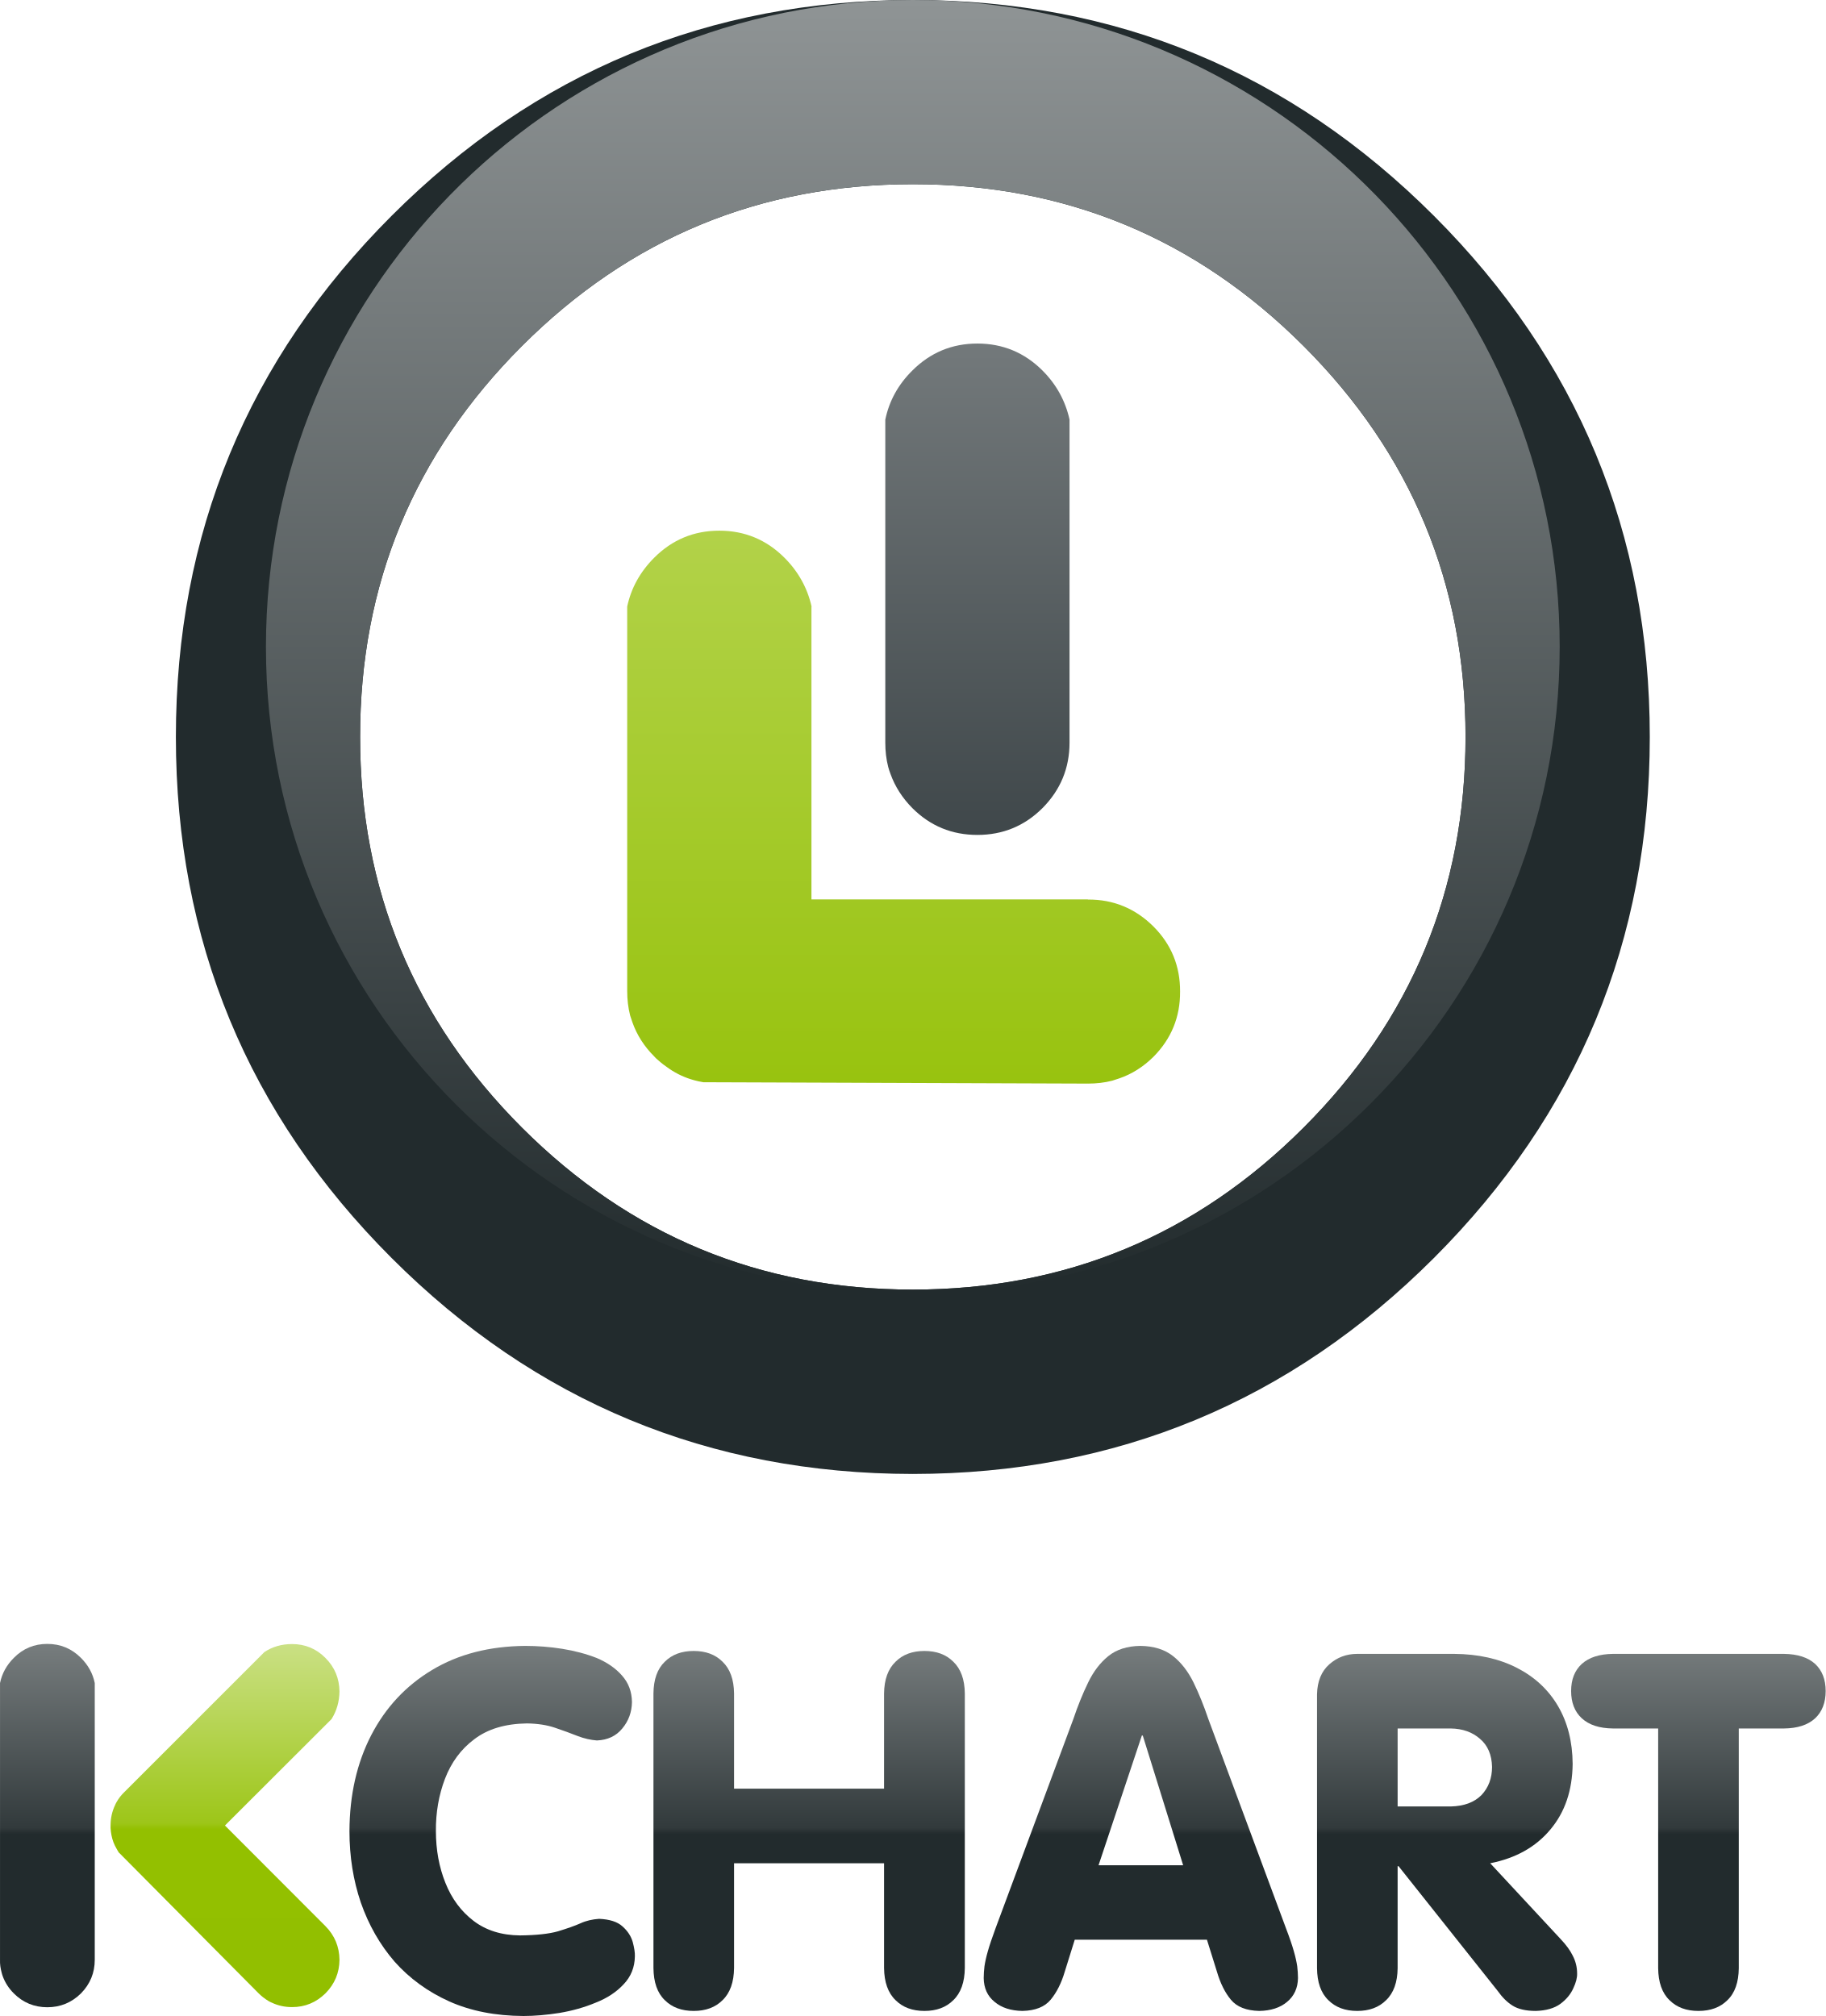
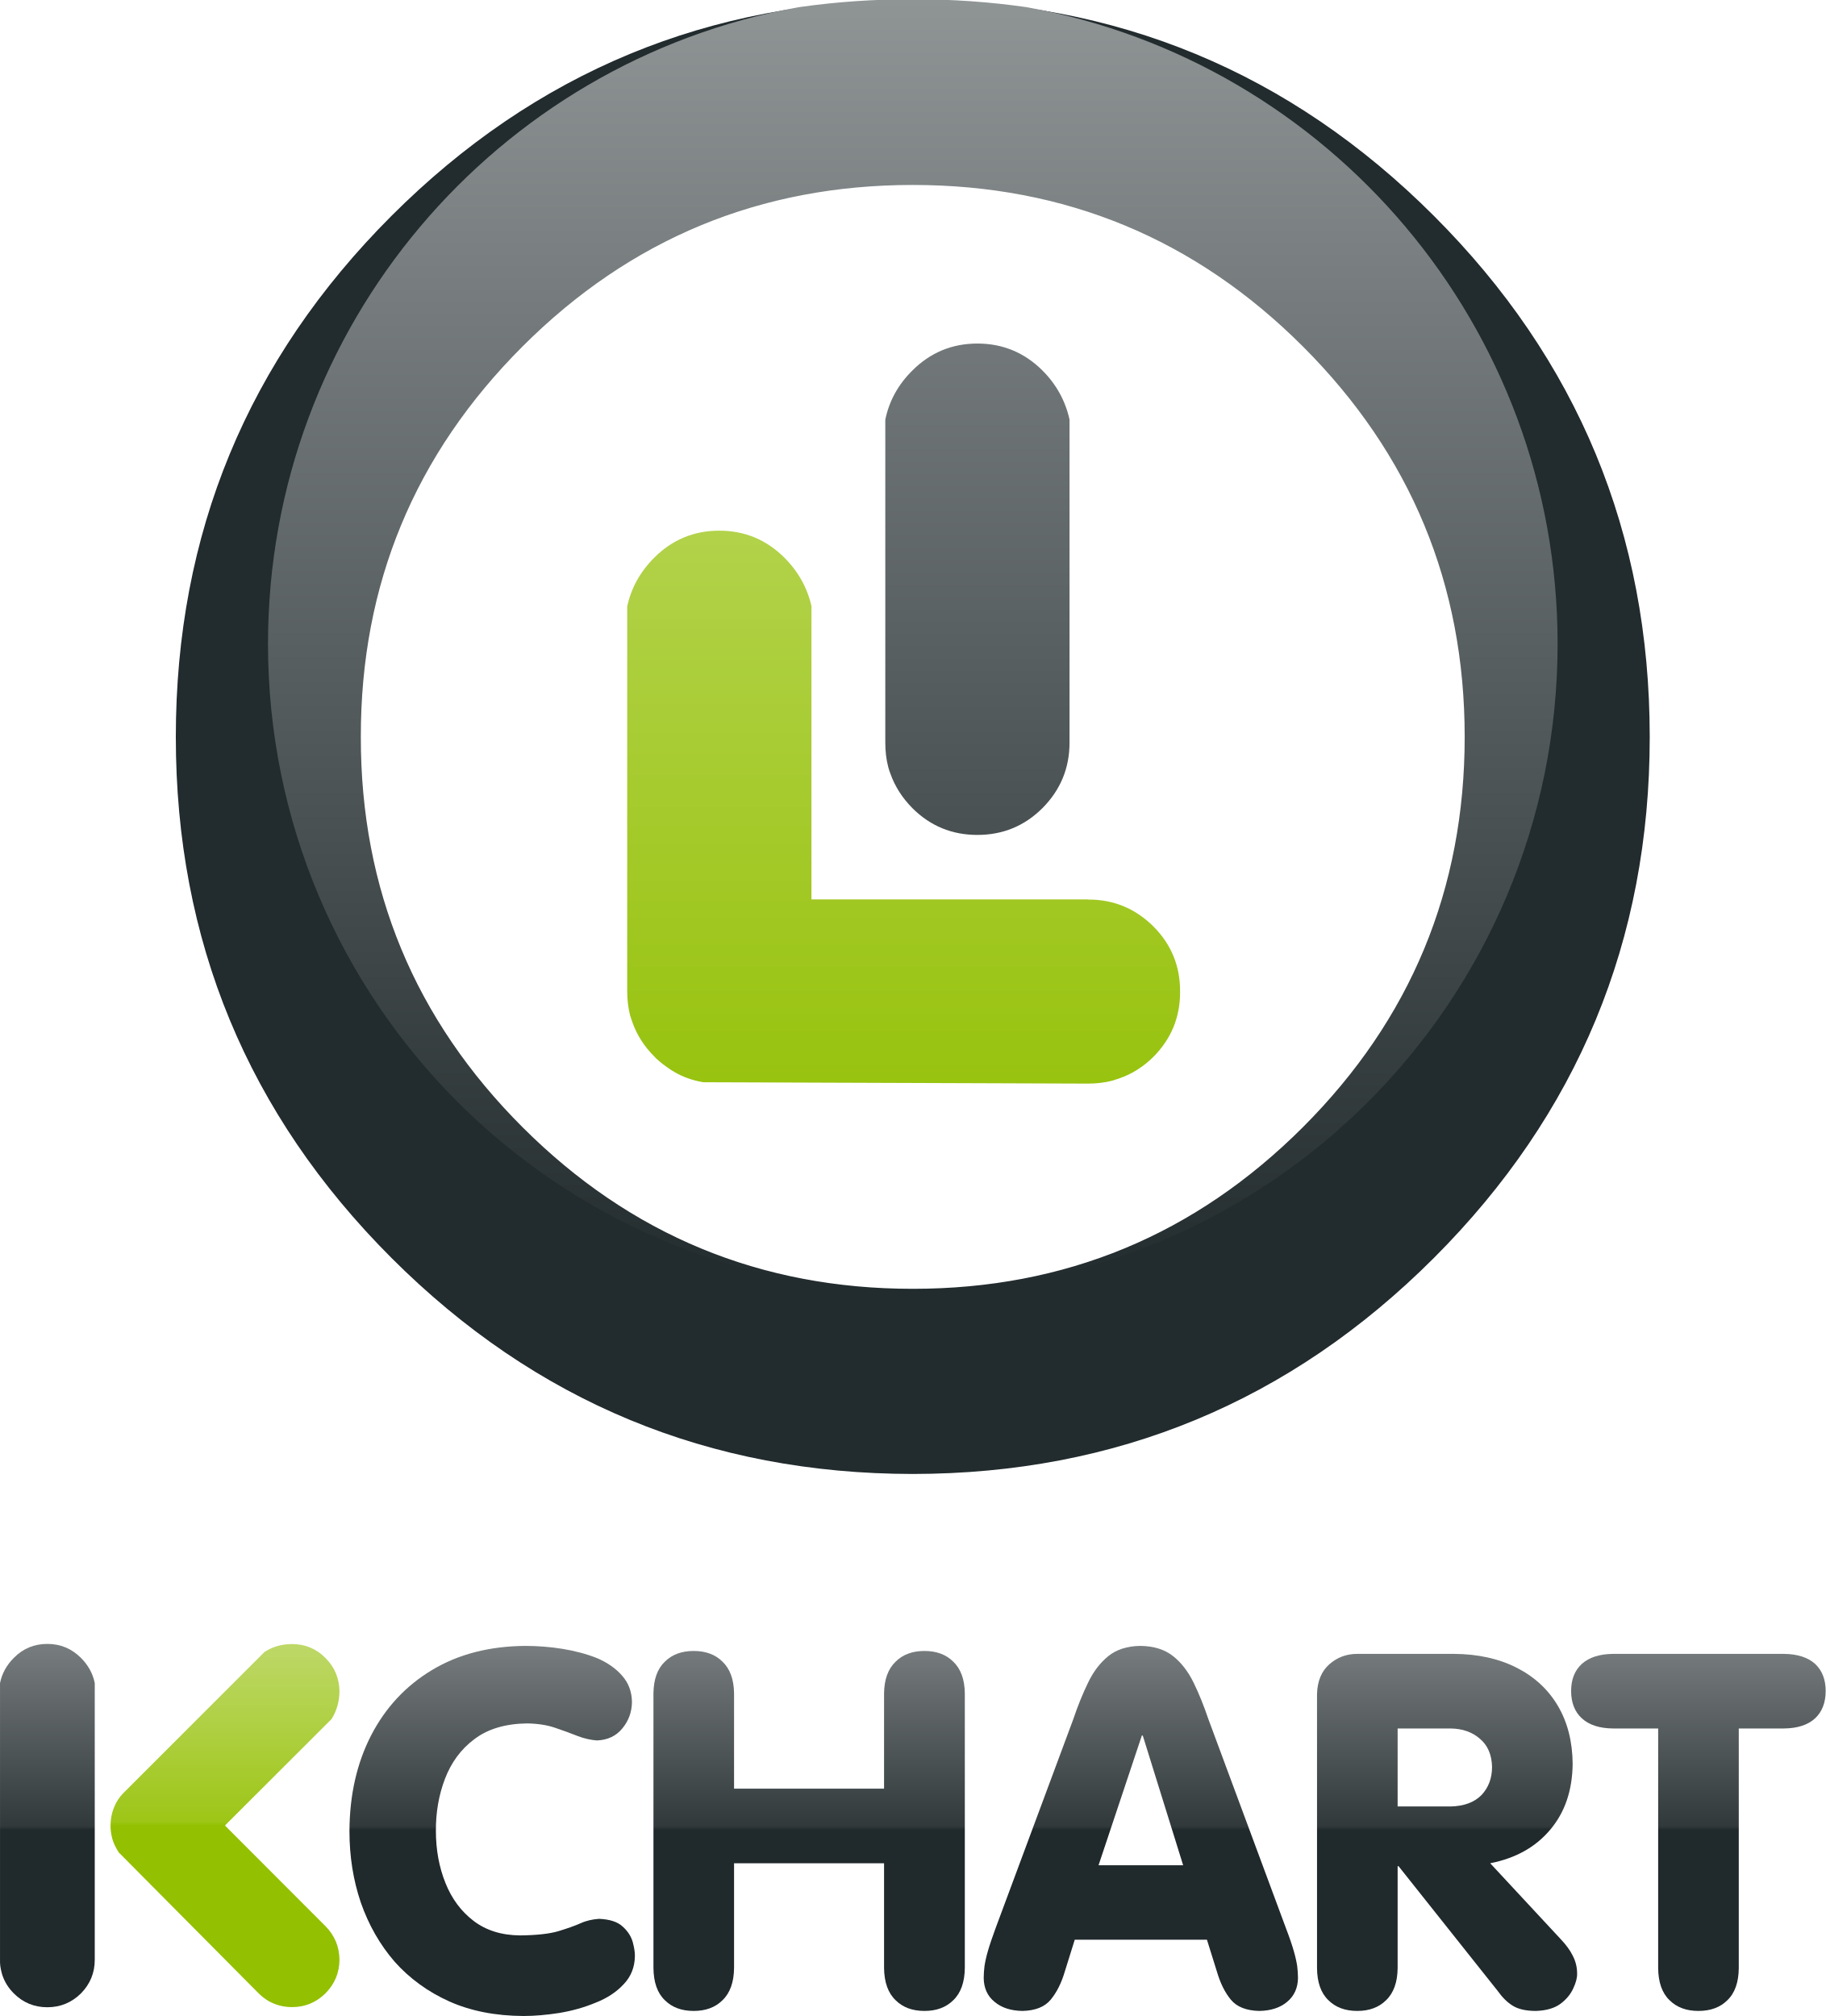
<svg xmlns="http://www.w3.org/2000/svg" xmlns:xlink="http://www.w3.org/1999/xlink" version="1.1" id="Layer_1" width="594.319" height="656.388" viewBox="0 0 594.319 656.388" overflow="visible" enable-background="new 0 0 594.319 656.388" xml:space="preserve">
  <defs id="defs26">
-     <linearGradient id="linearGradient3891">
-       <stop style="stop-color:#3f474a;stop-opacity:1" offset="0" id="stop3893" />
-       <stop style="stop-color:#73797b;stop-opacity:1" offset="1" id="stop3895" />
+     <linearGradient gradientUnits="userSpaceOnUse" y2="534.974" x2="232.977" y1="656.388" x1="232.977" id="linearGradient3359" xlink:href="#linearGradient3353" />
+     <linearGradient id="linearGradient3292">
+       <stop id="stop3294" offset="0" style="stop-color:#8f9495;stop-opacity:1" />
+       <stop id="stop3296" offset="1" style="stop-color:#222b2d;stop-opacity:1" />
    </linearGradient>
-     <linearGradient id="linearGradient3883">
-       <stop style="stop-color:#98c30f;stop-opacity:1" offset="0" id="stop3885" />
-       <stop style="stop-color:#b2d249;stop-opacity:1" offset="1" id="stop3887" />
+     <linearGradient id="linearGradient3314">
+       <stop id="stop3316" offset="0" style="stop-color:#98c30f;stop-opacity:1" />
+       <stop id="stop3318" offset="1" style="stop-color:#b2d24a;stop-opacity:1" />
    </linearGradient>
-     <linearGradient id="linearGradient3873">
-       <stop style="stop-color:#cae084;stop-opacity:1" offset="0" id="stop3875" />
-       <stop id="stop3877" offset="0.493" style="stop-color:#9dc619;stop-opacity:1" />
-       <stop style="stop-color:#93c000;stop-opacity:1" offset="0.51" id="stop3879" />
-       <stop style="stop-color:#92bf00;stop-opacity:1" offset="1" id="stop3881" />
+     <linearGradient id="linearGradient3353">
+       <stop id="stop3355" offset="0" style="stop-color:#20292b;stop-opacity:1" />
+       <stop style="stop-color:#20292b;stop-opacity:1" offset="0.5" id="stop3363" />
+       <stop style="stop-color:#31393b;stop-opacity:1" offset="0.51" id="stop3361" />
+       <stop id="stop3357" offset="1" style="stop-color:#787d7f;stop-opacity:1" />
    </linearGradient>
-     <linearGradient gradientUnits="userSpaceOnUse" y2="651.177" x2="321.408" y1="531.601" x1="321.408" id="linearGradient3720" xlink:href="#linearGradient3547" />
-     <linearGradient y2="656.414" x2="531.838" y1="535.209" x1="531.838" gradientUnits="userSpaceOnUse" id="linearGradient2935" xlink:href="#linearGradient3547" />
-     <linearGradient y2="656.414" x2="531.838" y1="535.209" x1="531.838" gradientUnits="userSpaceOnUse" id="linearGradient2891" xlink:href="#linearGradient3547" />
-     <linearGradient id="linearGradient3835">
-       <stop style="stop-color:#ff6ae2;stop-opacity:1" offset="0" id="stop3837" />
-       <stop id="stop3839" offset="0.493" style="stop-color:#ff16d4;stop-opacity:1" />
-       <stop style="stop-color:#ff02d0;stop-opacity:1" offset="0.51" id="stop3841" />
-       <stop style="stop-color:#ff00d0;stop-opacity:1" offset="1" id="stop3843" />
+     <linearGradient id="linearGradient3367">
+       <stop style="stop-color:#93c000;stop-opacity:1" offset="0" id="stop3369" />
+       <stop id="stop3371" offset="0.5" style="stop-color:#93c000;stop-opacity:1" />
+       <stop id="stop3373" offset="0.51" style="stop-color:#9dc617;stop-opacity:1" />
+       <stop style="stop-color:#bed868;stop-opacity:1" offset="1" id="stop3375" />
    </linearGradient>
-     <linearGradient gradientTransform="translate(-612.4794,-21.12836)" y2="656.679" x2="608.497" y1="533.843" x1="608.497" gradientUnits="userSpaceOnUse" id="linearGradient3545" xlink:href="#linearGradient3565" />
-     <linearGradient gradientTransform="translate(-612.4794,-21.12836)" y2="656.679" x2="608.497" y1="533.843" x1="608.497" gradientUnits="userSpaceOnUse" id="linearGradient3542" xlink:href="#linearGradient3565" />
-     <linearGradient gradientTransform="translate(-612.4794,-21.12836)" y2="656.679" x2="608.497" y1="533.843" x1="608.497" gradientUnits="userSpaceOnUse" id="linearGradient3539" xlink:href="#linearGradient3565" />
-     <linearGradient gradientTransform="translate(-612.4794,-21.12836)" y2="654.738" x2="396.374" y1="537.535" x1="396.374" gradientUnits="userSpaceOnUse" id="linearGradient3536" xlink:href="#linearGradient3565" />
-     <linearGradient gradientTransform="translate(-612.4794,-21.12836)" y2="656.679" x2="608.497" y1="533.843" x1="608.497" gradientUnits="userSpaceOnUse" id="linearGradient3533" xlink:href="#linearGradient3565" />
-     <linearGradient gradientTransform="translate(-612.4794,-21.12836)" y2="656.679" x2="608.497" y1="533.843" x1="608.497" gradientUnits="userSpaceOnUse" id="linearGradient3530" xlink:href="#linearGradient3565" />
-     <linearGradient gradientTransform="translate(-612.4794,-21.12836)" y2="656.679" x2="608.497" y1="533.843" x1="608.497" gradientUnits="userSpaceOnUse" id="linearGradient3527" xlink:href="#linearGradient3565" />
-     <linearGradient y2="656.679" x2="608.497" y1="533.843" x1="608.497" gradientUnits="userSpaceOnUse" id="linearGradient3524" xlink:href="#linearGradient3565" />
-     <linearGradient gradientUnits="userSpaceOnUse" y2="657.295" x2="277.882" y1="535.236" x1="277.882" id="linearGradient3522" xlink:href="#linearGradient3547" />
-     <linearGradient gradientTransform="translate(-612.4794,-21.12836)" y2="125.457" x2="324.157" y1="356.804" x1="324.157" gradientUnits="userSpaceOnUse" id="linearGradient2718" xlink:href="#linearGradient3505" />
-     <linearGradient gradientTransform="translate(-612.4794,-21.12836)" y2="354.908" x2="217.771" y1="124.95" x1="217.771" gradientUnits="userSpaceOnUse" id="linearGradient2715" xlink:href="#linearGradient3493" />
-     <linearGradient gradientTransform="translate(-612.4794,-21.12836)" y2="535.286" x2="73.254" y1="653.49" x1="73.254" gradientUnits="userSpaceOnUse" id="linearGradient2712" xlink:href="#linearGradient3613" />
-     <linearGradient y2="-102.42" x2="-268.337" y1="292.978" x1="-268.337" gradientTransform="matrix(1.065147,0,0,1.065147,-33.92727,87.96376)" gradientUnits="userSpaceOnUse" id="linearGradient2696" xlink:href="#linearGradient3482" />
-     <linearGradient id="linearGradient3613">
-       <stop id="stop3615" offset="0" style="stop-color:#0058bd;stop-opacity:1" />
-       <stop style="stop-color:#0058bd;stop-opacity:1" offset="0.493" id="stop3617" />
-       <stop id="stop3619" offset="0.51" style="stop-color:#1868c3;stop-opacity:1" />
-       <stop id="stop3621" offset="1" style="stop-color:#6a9ad7;stop-opacity:1" />
-     </linearGradient>
-     <linearGradient id="linearGradient3565">
-       <stop style="stop-color:#777d7e;stop-opacity:1" offset="0" id="stop3567" />
-       <stop id="stop3583" offset="0.493" style="stop-color:#323a3c;stop-opacity:1" />
-       <stop style="stop-color:#222b2d;stop-opacity:1" offset="0.51" id="stop3585" />
-       <stop style="stop-color:#222b2d;stop-opacity:0;" offset="1" id="stop3569" />
-     </linearGradient>
-     <linearGradient id="linearGradient3505">
-       <stop style="stop-color:#0e61c1;stop-opacity:1" offset="0" id="stop3507" />
-       <stop style="stop-color:#80b0e1;stop-opacity:1" offset="1" id="stop3509" />
-     </linearGradient>
-     <linearGradient id="linearGradient3493">
-       <stop style="stop-color:#707677;stop-opacity:1" offset="0" id="stop3495" />
-       <stop style="stop-color:#2e3739;stop-opacity:1" offset="1" id="stop3497" />
-     </linearGradient>
-     <linearGradient id="linearGradient3482">
-       <stop style="stop-color:#222b2d;stop-opacity:1" offset="0" id="stop3484" />
-       <stop style="stop-color:#8f9495;stop-opacity:1" offset="1" id="stop3486" />
-     </linearGradient>
-     <linearGradient id="linearGradient3207">
-       <stop style="stop-color:#283133;stop-opacity:1" offset="0" id="stop3209" />
-       <stop style="stop-color:#8f9495;stop-opacity:1" offset="1" id="stop3211" />
-     </linearGradient>
-     <linearGradient id="linearGradient3191">
-       <stop style="stop-color:#3e4547;stop-opacity:1;" offset="0" id="stop3193" />
-       <stop style="stop-color:#3e4547;stop-opacity:0;" offset="1" id="stop3195" />
-     </linearGradient>
-     <linearGradient xlink:href="#linearGradient3207" id="linearGradient3213" x1="292.741" y1="319.908" x2="292.741" y2="-160" gradientUnits="userSpaceOnUse" />
-     <linearGradient xlink:href="#linearGradient3207" id="linearGradient3459" gradientUnits="userSpaceOnUse" x1="292.741" y1="319.908" x2="292.741" y2="-160" gradientTransform="translate(0,100)" />
-     <linearGradient xlink:href="#linearGradient3207" id="linearGradient3467" gradientUnits="userSpaceOnUse" gradientTransform="translate(0,100)" x1="292.741" y1="319.908" x2="292.741" y2="-160" />
-     <linearGradient xlink:href="#linearGradient3482" id="linearGradient3488" x1="-268.33" y1="293.098" x2="-268.33" y2="-139.447" gradientUnits="userSpaceOnUse" gradientTransform="matrix(1.065147,0,0,1.065147,578.5521,109.0921)" />
-     <linearGradient xlink:href="#linearGradient3565" id="linearGradient3571" x1="608.497" y1="533.843" x2="608.497" y2="656.679" gradientUnits="userSpaceOnUse" />
-     <linearGradient id="linearGradient3547">
-       <stop id="stop3549" offset="0" style="stop-color:#777d7e;stop-opacity:1" />
-       <stop style="stop-color:#323a3c;stop-opacity:1" offset="0.493" id="stop3551" />
-       <stop id="stop3553" offset="0.51" style="stop-color:#222b2d;stop-opacity:1" />
-       <stop id="stop3555" offset="1" style="stop-color:#222b2d;stop-opacity:1" />
-     </linearGradient>
-     <linearGradient xlink:href="#linearGradient3547" id="linearGradient2878" gradientUnits="userSpaceOnUse" x1="277.882" y1="535.236" x2="277.882" y2="657.295" />
-     <linearGradient xlink:href="#linearGradient3547" id="linearGradient2911" gradientUnits="userSpaceOnUse" x1="277.882" y1="535.236" x2="277.882" y2="657.295" />
-     <linearGradient xlink:href="#linearGradient3613" id="linearGradient2950" gradientUnits="userSpaceOnUse" x1="86.482" y1="653.767" x2="86.482" y2="535.286" gradientTransform="translate(-378.3691,0)" />
-     <linearGradient xlink:href="#linearGradient3547" id="linearGradient3742" x1="531.838" y1="535.209" x2="531.838" y2="656.414" gradientUnits="userSpaceOnUse" />
-     <linearGradient xlink:href="#linearGradient3482" id="linearGradient2871" gradientUnits="userSpaceOnUse" gradientTransform="matrix(1.006734,0,0,1.006734,-208.3742,-1.418043)" x1="502.151" y1="419.75" x2="502.151" y2="1.409" />
-     <linearGradient xlink:href="#linearGradient3547" id="linearGradient2900" gradientUnits="userSpaceOnUse" x1="321.408" y1="531.601" x2="321.408" y2="651.177" />
-     <linearGradient xlink:href="#linearGradient3547" id="linearGradient3686" x1="391.486" y1="535.236" x2="391.486" y2="656.593" gradientUnits="userSpaceOnUse" />
-     <linearGradient xlink:href="#linearGradient3873" id="linearGradient3871" x1="73.254" y1="535.286" x2="73.254" y2="653.491" gradientUnits="userSpaceOnUse" />
-     <linearGradient xlink:href="#linearGradient3883" id="linearGradient3889" x1="257.385" y1="352.851" x2="257.385" y2="172.781" gradientUnits="userSpaceOnUse" />
-     <linearGradient xlink:href="#linearGradient3891" id="linearGradient3897" x1="318.181" y1="271.842" x2="318.181" y2="111.854" gradientUnits="userSpaceOnUse" />
+     <linearGradient xlink:href="#linearGradient3353" id="linearGradient2621" gradientUnits="userSpaceOnUse" x1="232.977" y1="656.388" x2="232.977" y2="534.974" />
+     <linearGradient xlink:href="#linearGradient3353" id="linearGradient2623" gradientUnits="userSpaceOnUse" x1="232.977" y1="656.388" x2="232.977" y2="534.974" />
+     <linearGradient xlink:href="#linearGradient3353" id="linearGradient2625" gradientUnits="userSpaceOnUse" x1="232.977" y1="656.388" x2="232.977" y2="534.974" />
+     <linearGradient xlink:href="#linearGradient3353" id="linearGradient2627" gradientUnits="userSpaceOnUse" x1="232.977" y1="656.388" x2="232.977" y2="534.974" />
+     <linearGradient xlink:href="#linearGradient3353" id="linearGradient2629" gradientUnits="userSpaceOnUse" x1="232.977" y1="656.388" x2="232.977" y2="534.974" />
+     <linearGradient xlink:href="#linearGradient3353" id="linearGradient2631" gradientUnits="userSpaceOnUse" x1="232.977" y1="656.388" x2="232.977" y2="534.974" />
+     <linearGradient xlink:href="#linearGradient3353" id="linearGradient2633" gradientUnits="userSpaceOnUse" x1="232.977" y1="656.388" x2="232.977" y2="534.974" />
+     <linearGradient xlink:href="#linearGradient3367" id="linearGradient2649" gradientUnits="userSpaceOnUse" x1="68.39" y1="653.49" x2="68.39" y2="535.186" gradientTransform="translate(-609.6622,-11.14346)" />
+     <linearGradient xlink:href="#linearGradient3292" id="linearGradient2652" gradientUnits="userSpaceOnUse" x1="294.961" y1="-0.006" x2="294.961" y2="421.222" gradientTransform="translate(-609.6622,-11.14346)" />
+     <linearGradient xlink:href="#linearGradient3314" id="linearGradient2655" gradientUnits="userSpaceOnUse" x1="317.724" y1="353.604" x2="317.724" y2="125.048" gradientTransform="translate(-449.0866,8.576348)" />
+     <linearGradient xlink:href="#linearGradient3292" id="linearGradient2700" x1="288.193" y1="0.284" x2="288.193" y2="420.47" gradientUnits="userSpaceOnUse" />
+     <linearGradient xlink:href="#linearGradient3292" id="linearGradient2703" gradientUnits="userSpaceOnUse" gradientTransform="translate(4.39799,-4e-6)" x1="292.75" y1="-2.8303274e-14" x2="292.75" y2="420.031" />
+     <linearGradient xlink:href="#linearGradient3292" id="linearGradient2705" gradientUnits="userSpaceOnUse" gradientTransform="translate(4.398,-4e-6)" x1="292.75" y1="7.1270186e-08" x2="292.75" y2="420.031" />
+     <linearGradient xlink:href="#linearGradient3353" id="linearGradient2716" x1="326.692" y1="656.388" x2="326.692" y2="535.236" gradientUnits="userSpaceOnUse" />
+     <linearGradient xlink:href="#linearGradient3367" id="linearGradient2815" x1="73.254" y1="653.491" x2="73.254" y2="535.286" gradientUnits="userSpaceOnUse" />
+     <linearGradient xlink:href="#linearGradient3314" id="linearGradient3587" x1="275.697" y1="352.812" x2="275.697" y2="172.781" gradientUnits="userSpaceOnUse" />
  </defs>
-   <path style="fill:url(#linearGradient3897);fill-opacity:1" id="path7" d="M 296.989,120.652 C 292.391,125.2 289.442,130.548 288.193,136.646 L 288.193,241.704 C 288.193,241.754 288.193,241.754 288.193,241.804 C 288.193,244.553 288.493,247.202 289.142,249.701 C 289.342,250.451 289.592,251.25 289.892,252 C 291.341,256.048 293.69,259.747 296.989,263.095 C 302.836,268.943 309.884,271.842 318.18,271.842 C 326.427,271.842 333.525,268.943 339.372,263.095 C 345.22,257.198 348.168,250.1 348.168,241.803 C 348.168,241.753 348.168,241.753 348.168,241.753 L 348.168,220.861 C 348.168,220.211 348.168,219.511 348.168,218.861 C 348.168,212.863 348.168,206.866 348.168,200.868 C 348.168,196.869 348.168,192.871 348.168,188.923 L 348.168,136.594 C 346.818,130.546 343.92,125.198 339.372,120.65 C 333.524,114.802 326.427,111.854 318.18,111.854 C 309.884,111.855 302.836,114.804 296.989,120.652 L 296.989,120.652 z" />
-   <path style="fill:url(#linearGradient3889);fill-opacity:1" id="path9" d="M 255.355,181.578 C 249.507,175.73 242.41,172.781 234.163,172.781 C 225.867,172.781 218.819,175.73 212.972,181.578 C 208.424,186.126 205.475,191.424 204.176,197.472 L 204.176,197.522 L 204.176,322.622 L 204.176,322.672 C 204.176,325.421 204.476,328.07 205.126,330.619 C 205.376,331.368 205.626,332.118 205.876,332.868 C 207.326,336.966 209.674,340.665 212.973,343.964 C 213.323,344.363 213.723,344.763 214.173,345.113 C 215.322,346.162 216.522,347.062 217.772,347.912 C 220.321,349.661 223.02,350.911 225.968,351.71 C 226.918,351.96 227.917,352.21 228.967,352.36 L 229.017,352.36 L 354.118,352.809 L 354.067,352.809 C 354.118,352.759 354.118,352.759 354.168,352.809 C 356.917,352.809 359.565,352.509 362.064,351.86 C 362.814,351.61 363.614,351.36 364.363,351.11 C 368.462,349.711 372.16,347.362 375.459,344.113 C 381.307,338.216 384.206,331.118 384.155,322.872 C 384.206,314.575 381.306,307.478 375.459,301.63 C 369.562,295.782 362.464,292.834 354.168,292.883 C 354.118,292.833 354.118,292.833 354.118,292.833 L 264.154,292.833 L 264.154,197.521 L 264.204,197.521 C 262.852,191.474 259.903,186.125 255.355,181.578 L 255.355,181.578 z" />
-   <path style="fill:url(#linearGradient3871);fill-opacity:1" id="path11" d="M 107.914,559.727 C 109.614,557.028 110.463,554.029 110.513,550.73 C 110.463,546.482 108.964,542.834 105.965,539.834 C 102.966,536.785 99.318,535.286 95.069,535.286 C 91.72,535.286 88.722,536.136 86.073,537.885 L 40.541,583.417 L 40.591,583.417 L 40.541,583.417 C 39.492,584.416 38.642,585.516 37.992,586.665 C 37.792,587.016 37.592,587.365 37.442,587.765 C 36.492,589.764 35.993,591.963 35.993,594.363 C 35.993,594.613 35.993,594.913 35.993,595.213 C 36.043,596.013 36.143,596.813 36.293,597.562 C 36.593,599.112 37.143,600.561 37.942,601.911 C 38.192,602.361 38.442,602.81 38.742,603.261 L 38.792,603.261 L 84.124,648.943 L 84.124,648.893 L 84.124,648.943 C 85.124,649.943 86.223,650.793 87.373,651.492 C 87.723,651.692 88.073,651.892 88.473,652.042 C 90.472,652.992 92.671,653.491 95.07,653.491 C 99.319,653.491 102.917,651.992 105.966,648.993 C 108.965,645.944 110.465,642.346 110.514,638.097 C 110.464,633.849 108.965,630.201 105.966,627.152 L 105.916,627.102 L 73.229,594.365 L 107.914,559.727 L 107.914,559.727 z" />
-   <g id="g2902" style="fill-opacity:1;fill:url(#linearGradient3686)">
-     <path d="M 15.401,535.236 C 11.152,535.236 7.504,536.735 4.505,539.784 C 2.156,542.133 0.656,544.832 0.006,547.98 L 0.006,638.094 C -0.044,639.493 0.156,640.843 0.506,642.143 C 0.606,642.542 0.706,642.943 0.856,643.342 C 1.606,645.441 2.805,647.34 4.505,649.039 C 7.504,652.038 11.152,653.538 15.401,653.538 C 19.649,653.538 23.297,652.038 26.346,649.039 C 29.345,645.99 30.845,642.342 30.845,638.094 L 30.845,547.98 C 30.195,544.832 28.696,542.132 26.346,539.784 C 23.298,536.735 19.649,535.236 15.401,535.236 L 15.401,535.236 z" id="path13" style="fill:url(#linearGradient3686);fill-opacity:1.0" />
-     <path d="M 590.871,541.733 C 588.522,539.633 585.173,538.534 580.725,538.484 L 525.097,538.484 C 520.649,538.534 517.3,539.633 514.951,541.733 C 512.602,543.882 511.453,546.831 511.453,550.58 C 511.453,554.328 512.602,557.327 514.951,559.476 C 517.301,561.624 520.649,562.724 525.097,562.775 L 539.79,562.775 L 539.79,640.843 C 539.841,645.391 541.04,648.89 543.489,651.239 C 545.838,653.589 548.986,654.738 552.885,654.738 C 556.834,654.738 559.983,653.589 562.331,651.239 C 564.78,648.89 565.98,645.391 566.03,640.843 L 566.03,562.775 L 580.724,562.775 C 585.171,562.724 588.521,561.625 590.87,559.476 C 593.169,557.327 594.318,554.328 594.318,550.58 C 594.319,546.831 593.17,543.883 590.871,541.733 L 590.871,541.733 z" id="path15" style="fill:url(#linearGradient3686);fill-opacity:1.0" />
-     <path d="M 507.154,555.428 C 504.006,550.08 499.557,545.982 493.809,543.033 C 488.062,540.084 481.214,538.534 473.368,538.484 L 441.831,538.484 C 438.282,538.484 435.283,539.633 432.734,541.882 C 430.185,544.132 428.836,547.38 428.736,551.628 L 428.736,640.843 C 428.786,645.391 429.985,648.89 432.434,651.239 C 434.783,653.589 437.932,654.738 441.83,654.738 C 445.728,654.738 448.877,653.589 451.226,651.239 C 453.675,648.89 454.925,645.391 454.975,640.843 L 454.975,607.607 L 455.275,607.607 L 487.562,648.241 C 489.011,650.29 490.611,651.889 492.36,652.989 C 494.16,654.138 496.709,654.738 499.957,654.738 C 503.306,654.637 505.955,653.888 507.954,652.439 C 509.903,650.989 511.303,649.29 512.152,647.39 C 513.051,645.492 513.452,643.892 513.402,642.542 C 513.402,640.443 512.902,638.493 511.952,636.694 C 511.102,634.945 509.754,633.145 507.954,631.247 L 485.113,606.656 C 493.46,605.007 499.957,601.358 504.705,595.661 C 509.454,590.013 511.852,582.916 511.952,574.319 C 511.902,567.073 510.304,560.775 507.154,555.428 L 507.154,555.428 z M 481.765,566.124 C 484.314,568.272 485.614,571.321 485.713,575.27 C 485.713,578.969 484.564,582.018 482.265,584.466 C 479.915,586.816 476.617,588.065 472.269,588.165 L 454.976,588.165 L 454.976,562.775 L 472.269,562.775 C 476.117,562.825 479.315,563.975 481.765,566.124 L 481.765,566.124 z" id="path17" style="fill:url(#linearGradient3686);fill-opacity:1.0" />
-     <path d="M 381.904,539.234 C 379.206,537.085 375.657,535.935 371.209,535.885 C 366.911,535.935 363.412,537.084 360.763,539.234 C 358.115,541.383 355.915,544.282 354.216,547.831 C 352.467,551.43 350.867,555.378 349.418,559.676 L 324.078,627.849 C 322.978,630.848 322.129,633.347 321.579,635.296 C 321.029,637.195 320.679,638.845 320.479,640.194 C 320.329,641.493 320.229,642.793 320.229,644.042 C 320.279,647.291 321.428,649.89 323.778,651.789 C 326.027,653.688 329.076,654.688 332.874,654.738 C 337.022,654.637 340.071,653.438 342.02,651.09 C 343.969,648.74 345.519,645.692 346.619,641.944 L 349.867,631.548 L 392.9,631.548 L 396.149,641.944 C 397.249,645.692 398.748,648.741 400.697,651.09 C 402.646,653.439 405.745,654.638 409.893,654.738 C 413.692,654.688 416.741,653.688 418.99,651.789 C 421.289,649.89 422.488,647.291 422.538,644.042 C 422.538,642.793 422.438,641.493 422.288,640.194 C 422.089,638.844 421.738,637.195 421.188,635.296 C 420.639,633.347 419.789,630.848 418.639,627.849 L 393.35,559.676 C 391.9,555.378 390.301,551.43 388.551,547.831 C 386.803,544.282 384.604,541.384 381.904,539.234 L 381.904,539.234 z M 371.709,565.074 L 372.009,565.074 L 385.154,607.306 L 357.615,607.306 L 371.709,565.074 L 371.709,565.074 z" id="path19" style="fill:url(#linearGradient3686);fill-opacity:1.0" />
-     <path d="M 287.792,551.38 L 287.792,582.367 L 238.961,582.367 L 238.961,551.38 C 238.911,546.831 237.661,543.383 235.212,541.033 C 232.863,538.684 229.714,537.535 225.816,537.535 C 221.918,537.535 218.769,538.684 216.42,541.033 C 213.971,543.383 212.772,546.831 212.721,551.38 L 212.721,640.744 C 212.771,645.391 213.971,648.89 216.42,651.239 C 218.769,653.589 221.918,654.738 225.816,654.738 C 229.714,654.738 232.863,653.589 235.212,651.239 C 237.661,648.89 238.911,645.391 238.961,640.744 L 238.961,606.657 L 287.792,606.657 L 287.792,640.744 C 287.842,645.391 289.091,648.89 291.541,651.239 C 293.89,653.589 297.039,654.738 300.937,654.738 C 304.835,654.738 307.984,653.589 310.333,651.239 C 312.782,648.89 314.032,645.391 314.082,640.744 L 314.082,551.38 C 314.032,546.831 312.782,543.383 310.333,541.033 C 307.984,538.684 304.836,537.535 300.937,537.535 C 297.038,537.535 293.889,538.684 291.541,541.033 C 289.092,543.383 287.842,546.831 287.792,551.38 L 287.792,551.38 z" id="path21" style="fill:url(#linearGradient3686);fill-opacity:1.0" />
-     <path d="M 205.725,554.179 C 205.675,550.73 204.576,547.881 202.476,545.533 C 200.427,543.183 197.678,541.284 194.279,539.835 C 190.83,538.485 187.082,537.486 183.033,536.836 C 178.985,536.187 174.936,535.887 170.938,535.887 C 159.293,535.987 149.197,538.586 140.65,543.734 C 132.153,548.832 125.556,555.88 120.858,564.925 C 116.21,573.922 113.811,584.318 113.76,596.162 C 113.76,604.509 115.01,612.256 117.459,619.453 C 120.008,626.75 123.657,633.147 128.455,638.695 C 133.303,644.143 139.251,648.491 146.248,651.64 C 153.295,654.788 161.342,656.338 170.388,656.388 C 174.087,656.388 177.985,656.037 182.134,655.388 C 186.282,654.689 190.231,653.589 193.929,652.039 C 197.628,650.59 200.677,648.591 203.026,646.042 C 205.375,643.593 206.625,640.544 206.674,636.945 C 206.724,635.746 206.474,634.196 205.974,632.297 C 205.424,630.398 204.325,628.698 202.625,627.199 C 200.976,625.699 198.427,624.9 195.028,624.75 C 192.879,624.9 190.83,625.35 188.981,626.199 C 187.082,627.049 184.633,627.898 181.684,628.799 C 178.735,629.649 174.587,630.098 169.289,630.149 C 163.242,630.098 158.194,628.5 154.145,625.401 C 150.097,622.301 147.048,618.204 144.999,613.055 C 142.95,607.957 141.9,602.31 141.9,596.161 C 141.85,590.114 142.849,584.416 144.849,579.168 C 146.898,573.82 150.047,569.522 154.395,566.273 C 158.793,562.924 164.491,561.225 171.539,561.126 C 174.937,561.176 177.986,561.625 180.635,562.525 C 183.284,563.424 185.783,564.324 188.032,565.223 C 190.231,566.073 192.33,566.523 194.329,566.673 C 197.828,566.523 200.577,565.223 202.576,562.775 C 204.625,560.326 205.675,557.427 205.725,554.179 L 205.725,554.179 z" id="path23" style="fill:url(#linearGradient3686);fill-opacity:1.0" />
+   <path id="path7" d="M 296.989,120.652 C 292.391,125.2 289.442,130.548 288.193,136.646 L 288.193,241.704 C 288.193,241.754 288.193,241.754 288.193,241.804 C 288.193,244.553 288.493,247.202 289.142,249.701 C 289.342,250.451 289.592,251.25 289.892,252 C 291.341,256.048 293.69,259.747 296.989,263.095 C 302.836,268.943 309.884,271.842 318.18,271.842 C 326.427,271.842 333.525,268.943 339.372,263.095 C 345.22,257.198 348.168,250.1 348.168,241.803 C 348.168,241.753 348.168,241.753 348.168,241.753 L 348.168,220.861 C 348.168,220.211 348.168,219.511 348.168,218.861 C 348.168,212.863 348.168,206.866 348.168,200.868 C 348.168,196.869 348.168,192.871 348.168,188.923 L 348.168,136.594 C 346.818,130.546 343.92,125.198 339.372,120.65 C 333.524,114.802 326.427,111.854 318.18,111.854 C 309.884,111.855 302.836,114.804 296.989,120.652 L 296.989,120.652 z" style="fill:url(#linearGradient2700)" />
+   <path id="path9" d="M 255.355,181.578 C 249.507,175.73 242.41,172.781 234.163,172.781 C 225.867,172.781 218.819,175.73 212.972,181.578 C 208.424,186.126 205.475,191.424 204.176,197.472 L 204.176,197.522 L 204.176,322.622 L 204.176,322.672 C 204.176,325.421 204.476,328.07 205.126,330.619 C 205.376,331.368 205.626,332.118 205.876,332.868 C 207.326,336.966 209.674,340.665 212.973,343.964 C 213.323,344.363 213.723,344.763 214.173,345.113 C 215.322,346.162 216.522,347.062 217.772,347.912 C 220.321,349.661 223.02,350.911 225.968,351.71 C 226.918,351.96 227.917,352.21 228.967,352.36 L 229.017,352.36 L 354.118,352.809 L 354.067,352.809 C 354.118,352.759 354.118,352.759 354.168,352.809 C 356.917,352.809 359.565,352.509 362.064,351.86 C 362.814,351.61 363.614,351.36 364.363,351.11 C 368.462,349.711 372.16,347.362 375.459,344.113 C 381.307,338.216 384.206,331.118 384.155,322.872 C 384.206,314.575 381.306,307.478 375.459,301.63 C 369.562,295.782 362.464,292.834 354.168,292.883 C 354.118,292.833 354.118,292.833 354.118,292.833 L 264.154,292.833 L 264.154,197.521 L 264.204,197.521 C 262.852,191.474 259.903,186.125 255.355,181.578 L 255.355,181.578 z" style="fill:url(#linearGradient3587)" />
+   <path id="path11" d="M 107.914,559.727 C 109.614,557.028 110.463,554.029 110.513,550.73 C 110.463,546.482 108.964,542.834 105.965,539.834 C 102.966,536.785 99.318,535.286 95.069,535.286 C 91.72,535.286 88.722,536.136 86.073,537.885 L 40.541,583.417 L 40.591,583.417 L 40.541,583.417 C 39.492,584.416 38.642,585.516 37.992,586.665 C 37.792,587.016 37.592,587.365 37.442,587.765 C 36.492,589.764 35.993,591.963 35.993,594.363 C 35.993,594.613 35.993,594.913 35.993,595.213 C 36.043,596.013 36.143,596.813 36.293,597.562 C 36.593,599.112 37.143,600.561 37.942,601.911 C 38.192,602.361 38.442,602.81 38.742,603.261 L 38.792,603.261 L 84.124,648.943 L 84.124,648.893 L 84.124,648.943 C 85.124,649.943 86.223,650.793 87.373,651.492 C 87.723,651.692 88.073,651.892 88.473,652.042 C 90.472,652.992 92.671,653.491 95.07,653.491 C 99.319,653.491 102.917,651.992 105.966,648.993 C 108.965,645.944 110.465,642.346 110.514,638.097 C 110.464,633.849 108.965,630.201 105.966,627.152 L 105.916,627.102 L 73.229,594.365 L 107.914,559.727 L 107.914,559.727 z" style="fill:url(#linearGradient2815)" />
+   <g id="g2708" style="fill:url(#linearGradient2716)">
+     <path style="fill:url(#linearGradient2716)" d="M 15.401,535.236 C 11.152,535.236 7.504,536.735 4.505,539.784 C 2.156,542.133 0.656,544.832 0.006,547.98 L 0.006,638.094 C -0.044,639.493 0.156,640.843 0.506,642.143 C 0.606,642.542 0.706,642.943 0.856,643.342 C 1.606,645.441 2.805,647.34 4.505,649.039 C 7.504,652.038 11.152,653.538 15.401,653.538 C 19.649,653.538 23.297,652.038 26.346,649.039 C 29.345,645.99 30.845,642.342 30.845,638.094 L 30.845,547.98 C 30.195,544.832 28.696,542.132 26.346,539.784 C 23.298,536.735 19.649,535.236 15.401,535.236 L 15.401,535.236 z" id="path13" />
+     <path style="fill:url(#linearGradient2716)" d="M 590.871,541.733 C 588.522,539.633 585.173,538.534 580.725,538.484 L 525.097,538.484 C 520.649,538.534 517.3,539.633 514.951,541.733 C 512.602,543.882 511.453,546.831 511.453,550.58 C 511.453,554.328 512.602,557.327 514.951,559.476 C 517.301,561.624 520.649,562.724 525.097,562.775 L 539.79,562.775 L 539.79,640.843 C 539.841,645.391 541.04,648.89 543.489,651.239 C 545.838,653.589 548.986,654.738 552.885,654.738 C 556.834,654.738 559.983,653.589 562.331,651.239 C 564.78,648.89 565.98,645.391 566.03,640.843 L 566.03,562.775 L 580.724,562.775 C 585.171,562.724 588.521,561.625 590.87,559.476 C 593.169,557.327 594.318,554.328 594.318,550.58 C 594.319,546.831 593.17,543.883 590.871,541.733 L 590.871,541.733 z" id="path15" />
+     <path style="fill:url(#linearGradient2716)" d="M 507.154,555.428 C 504.006,550.08 499.557,545.982 493.809,543.033 C 488.062,540.084 481.214,538.534 473.368,538.484 L 441.831,538.484 C 438.282,538.484 435.283,539.633 432.734,541.882 C 430.185,544.132 428.836,547.38 428.736,551.628 L 428.736,640.843 C 428.786,645.391 429.985,648.89 432.434,651.239 C 434.783,653.589 437.932,654.738 441.83,654.738 C 445.728,654.738 448.877,653.589 451.226,651.239 C 453.675,648.89 454.925,645.391 454.975,640.843 L 454.975,607.607 L 455.275,607.607 L 487.562,648.241 C 489.011,650.29 490.611,651.889 492.36,652.989 C 494.16,654.138 496.709,654.738 499.957,654.738 C 503.306,654.637 505.955,653.888 507.954,652.439 C 509.903,650.989 511.303,649.29 512.152,647.39 C 513.051,645.492 513.452,643.892 513.402,642.542 C 513.402,640.443 512.902,638.493 511.952,636.694 C 511.102,634.945 509.754,633.145 507.954,631.247 L 485.113,606.656 C 493.46,605.007 499.957,601.358 504.705,595.661 C 509.454,590.013 511.852,582.916 511.952,574.319 C 511.902,567.073 510.304,560.775 507.154,555.428 L 507.154,555.428 z M 481.765,566.124 C 484.314,568.272 485.614,571.321 485.713,575.27 C 485.713,578.969 484.564,582.018 482.265,584.466 C 479.915,586.816 476.617,588.065 472.269,588.165 L 454.976,588.165 L 454.976,562.775 L 472.269,562.775 C 476.117,562.825 479.315,563.975 481.765,566.124 L 481.765,566.124 z" id="path17" />
+     <path style="fill:url(#linearGradient2716)" d="M 381.904,539.234 C 379.206,537.085 375.657,535.935 371.209,535.885 C 366.911,535.935 363.412,537.084 360.763,539.234 C 358.115,541.383 355.915,544.282 354.216,547.831 C 352.467,551.43 350.867,555.378 349.418,559.676 L 324.078,627.849 C 322.978,630.848 322.129,633.347 321.579,635.296 C 321.029,637.195 320.679,638.845 320.479,640.194 C 320.329,641.493 320.229,642.793 320.229,644.042 C 320.279,647.291 321.428,649.89 323.778,651.789 C 326.027,653.688 329.076,654.688 332.874,654.738 C 337.022,654.637 340.071,653.438 342.02,651.09 C 343.969,648.74 345.519,645.692 346.619,641.944 L 349.867,631.548 L 392.9,631.548 L 396.149,641.944 C 397.249,645.692 398.748,648.741 400.697,651.09 C 402.646,653.439 405.745,654.638 409.893,654.738 C 413.692,654.688 416.741,653.688 418.99,651.789 C 421.289,649.89 422.488,647.291 422.538,644.042 C 422.538,642.793 422.438,641.493 422.288,640.194 C 422.089,638.844 421.738,637.195 421.188,635.296 C 420.639,633.347 419.789,630.848 418.639,627.849 L 393.35,559.676 C 391.9,555.378 390.301,551.43 388.551,547.831 C 386.803,544.282 384.604,541.384 381.904,539.234 L 381.904,539.234 z M 371.709,565.074 L 372.009,565.074 L 385.154,607.306 L 357.615,607.306 L 371.709,565.074 L 371.709,565.074 z" id="path19" />
+     <path style="fill:url(#linearGradient2716)" d="M 287.792,551.38 L 287.792,582.367 L 238.961,582.367 L 238.961,551.38 C 238.911,546.831 237.661,543.383 235.212,541.033 C 232.863,538.684 229.714,537.535 225.816,537.535 C 221.918,537.535 218.769,538.684 216.42,541.033 C 213.971,543.383 212.772,546.831 212.721,551.38 L 212.721,640.744 C 212.771,645.391 213.971,648.89 216.42,651.239 C 218.769,653.589 221.918,654.738 225.816,654.738 C 229.714,654.738 232.863,653.589 235.212,651.239 C 237.661,648.89 238.911,645.391 238.961,640.744 L 238.961,606.657 L 287.792,606.657 L 287.792,640.744 C 287.842,645.391 289.091,648.89 291.541,651.239 C 293.89,653.589 297.039,654.738 300.937,654.738 C 304.835,654.738 307.984,653.589 310.333,651.239 C 312.782,648.89 314.032,645.391 314.082,640.744 L 314.082,551.38 C 314.032,546.831 312.782,543.383 310.333,541.033 C 307.984,538.684 304.836,537.535 300.937,537.535 C 297.038,537.535 293.889,538.684 291.541,541.033 C 289.092,543.383 287.842,546.831 287.792,551.38 L 287.792,551.38 z" id="path21" />
+     <path style="fill:url(#linearGradient2716)" d="M 205.725,554.179 C 205.675,550.73 204.576,547.881 202.476,545.533 C 200.427,543.183 197.678,541.284 194.279,539.835 C 190.83,538.485 187.082,537.486 183.033,536.836 C 178.985,536.187 174.936,535.887 170.938,535.887 C 159.293,535.987 149.197,538.586 140.65,543.734 C 132.153,548.832 125.556,555.88 120.858,564.925 C 116.21,573.922 113.811,584.318 113.76,596.162 C 113.76,604.509 115.01,612.256 117.459,619.453 C 120.008,626.75 123.657,633.147 128.455,638.695 C 133.303,644.143 139.251,648.491 146.248,651.64 C 153.295,654.788 161.342,656.338 170.388,656.388 C 174.087,656.388 177.985,656.037 182.134,655.388 C 186.282,654.689 190.231,653.589 193.929,652.039 C 197.628,650.59 200.677,648.591 203.026,646.042 C 205.375,643.593 206.625,640.544 206.674,636.945 C 206.724,635.746 206.474,634.196 205.974,632.297 C 205.424,630.398 204.325,628.698 202.625,627.199 C 200.976,625.699 198.427,624.9 195.028,624.75 C 192.879,624.9 190.83,625.35 188.981,626.199 C 187.082,627.049 184.633,627.898 181.684,628.799 C 178.735,629.649 174.587,630.098 169.289,630.149 C 163.242,630.098 158.194,628.5 154.145,625.401 C 150.097,622.301 147.048,618.204 144.999,613.055 C 142.95,607.957 141.9,602.31 141.9,596.161 C 141.85,590.114 142.849,584.416 144.849,579.168 C 146.898,573.82 150.047,569.522 154.395,566.273 C 158.793,562.924 164.491,561.225 171.539,561.126 C 174.937,561.176 177.986,561.625 180.635,562.525 C 183.284,563.424 185.783,564.324 188.032,565.223 C 190.231,566.073 192.33,566.523 194.329,566.673 C 197.828,566.523 200.577,565.223 202.576,562.775 C 204.625,560.326 205.675,557.427 205.725,554.179 L 205.725,554.179 z" id="path23" />
  </g>
-   <path style="fill:#222b2d;fill-opacity:1" id="path2664" d="M 537.062,239.954 C 537.062,173.681 513.621,117.103 466.79,70.272 C 419.959,23.441 363.381,1e-07 297.158,1e-07 C 230.884,1e-07 174.307,23.441 127.476,70.272 C 80.644,117.103 57.254,173.681 57.254,239.954 C 57.254,306.178 80.645,362.755 127.476,409.586 C 174.307,456.418 230.885,479.858 297.158,479.908 C 363.381,479.858 419.958,456.417 466.789,409.586 C 513.62,362.755 537.062,306.178 537.062,239.954 L 537.062,239.954 z M 297.158,59.976 C 346.787,59.976 389.221,77.519 424.357,112.655 C 459.493,147.791 477.086,190.224 477.086,239.904 C 477.086,289.584 459.493,332.017 424.357,367.153 C 389.221,402.289 346.788,419.882 297.158,419.882 C 247.478,419.882 205.045,402.289 169.909,367.153 C 134.773,332.017 117.18,289.584 117.23,239.904 C 117.18,190.224 134.773,147.791 169.909,112.655 C 205.044,77.519 247.478,59.976 297.158,59.976 L 297.158,59.976 z" />
-   <g id="g2756" transform="translate(-314.0622,-21.12836)" />
-   <path style="fill:url(#linearGradient2871);fill-opacity:1;stroke:none;stroke-width:1.007;stroke-miterlimit:4;stroke-dasharray:none;stroke-dashoffset:0;stroke-opacity:1" d="M 297.167,1e-07 C 295.347,1e-07 293.535,0.027 291.73,0.063 C 177.997,2.947 86.573,96.17 86.573,210.594 C 86.573,326.834 180.927,421.156 297.167,421.156 C 413.407,421.156 507.73,326.834 507.73,210.594 C 507.73,96.17 416.337,2.947 302.605,0.063 C 300.799,0.017 298.983,1e-07 297.167,1e-07 z M 297.167,59.969 C 346.796,59.969 389.219,77.52 424.355,112.656 C 459.491,147.792 477.073,190.226 477.073,239.906 C 477.073,289.586 459.491,332.02 424.355,367.156 C 389.219,402.292 346.797,419.875 297.167,419.875 C 247.487,419.875 205.053,402.292 169.917,367.156 C 134.781,332.02 117.18,289.586 117.23,239.906 C 117.18,190.226 134.781,147.792 169.917,112.656 C 205.052,77.52 247.487,59.969 297.167,59.969 z" id="path2685" />
-   <g transform="translate(-934.0622,-21.12836)" id="g2854" />
+   <path style="fill:#222b2d;fill-opacity:1" id="path2598" d="M 537.043,239.954 C 537.043,173.681 513.602,117.103 466.771,70.272 C 419.94,23.441 363.362,-4e-06 297.139,-4e-06 C 230.865,-4e-06 174.288,23.441 127.457,70.272 C 80.625,117.103 57.235,173.681 57.235,239.954 C 57.235,306.178 80.626,362.755 127.457,409.586 C 174.288,456.418 230.866,479.858 297.139,479.908 C 363.362,479.858 419.939,456.417 466.77,409.586 C 513.601,362.755 537.043,306.178 537.043,239.954 L 537.043,239.954 z M 297.139,59.976 C 346.768,59.976 389.202,77.519 424.338,112.655 C 459.474,147.791 477.067,190.224 477.067,239.904 C 477.067,289.584 459.474,332.017 424.338,367.153 C 389.202,402.289 346.769,419.882 297.139,419.882 C 247.459,419.882 205.026,402.289 169.89,367.153 C 134.754,332.017 117.161,289.584 117.211,239.904 C 117.161,190.224 134.754,147.791 169.89,112.655 C 205.025,77.519 247.459,59.976 297.139,59.976 L 297.139,59.976 z" />
+   <path style="fill:url(#linearGradient2703);fill-opacity:1;stroke:url(#linearGradient2705);stroke-width:0.5;stroke-miterlimit:4;stroke-dasharray:none;stroke-dashoffset:0;stroke-opacity:1" d="M 297.148,-4e-06 C 284.722,-4e-06 272.642,0.821 260.898,2.469 C 260.555,2.529 260.209,2.563 259.867,2.625 C 161.902,20.29 87.492,106.303 87.492,209.656 C 87.492,325.776 181.417,420.031 297.148,420.031 C 412.879,420.031 506.804,325.776 506.804,209.656 C 506.804,106.348 432.455,20.374 334.554,2.656 C 334.449,2.641 334.347,2.609 334.242,2.594 C 322.229,0.863 309.874,-4e-06 297.148,-4e-06 z M 297.148,59.969 C 346.777,59.969 389.199,77.52 424.335,112.656 C 459.471,147.792 477.054,190.226 477.054,239.906 C 477.054,289.586 459.471,332.02 424.335,367.156 C 389.2,402.292 346.778,419.875 297.148,419.875 C 247.468,419.875 205.034,402.292 169.898,367.156 C 134.762,332.02 117.16,289.586 117.21,239.906 C 117.16,190.226 134.762,147.792 169.898,112.656 C 205.033,77.52 247.468,59.969 297.148,59.969 z" id="path2506" />
</svg>
